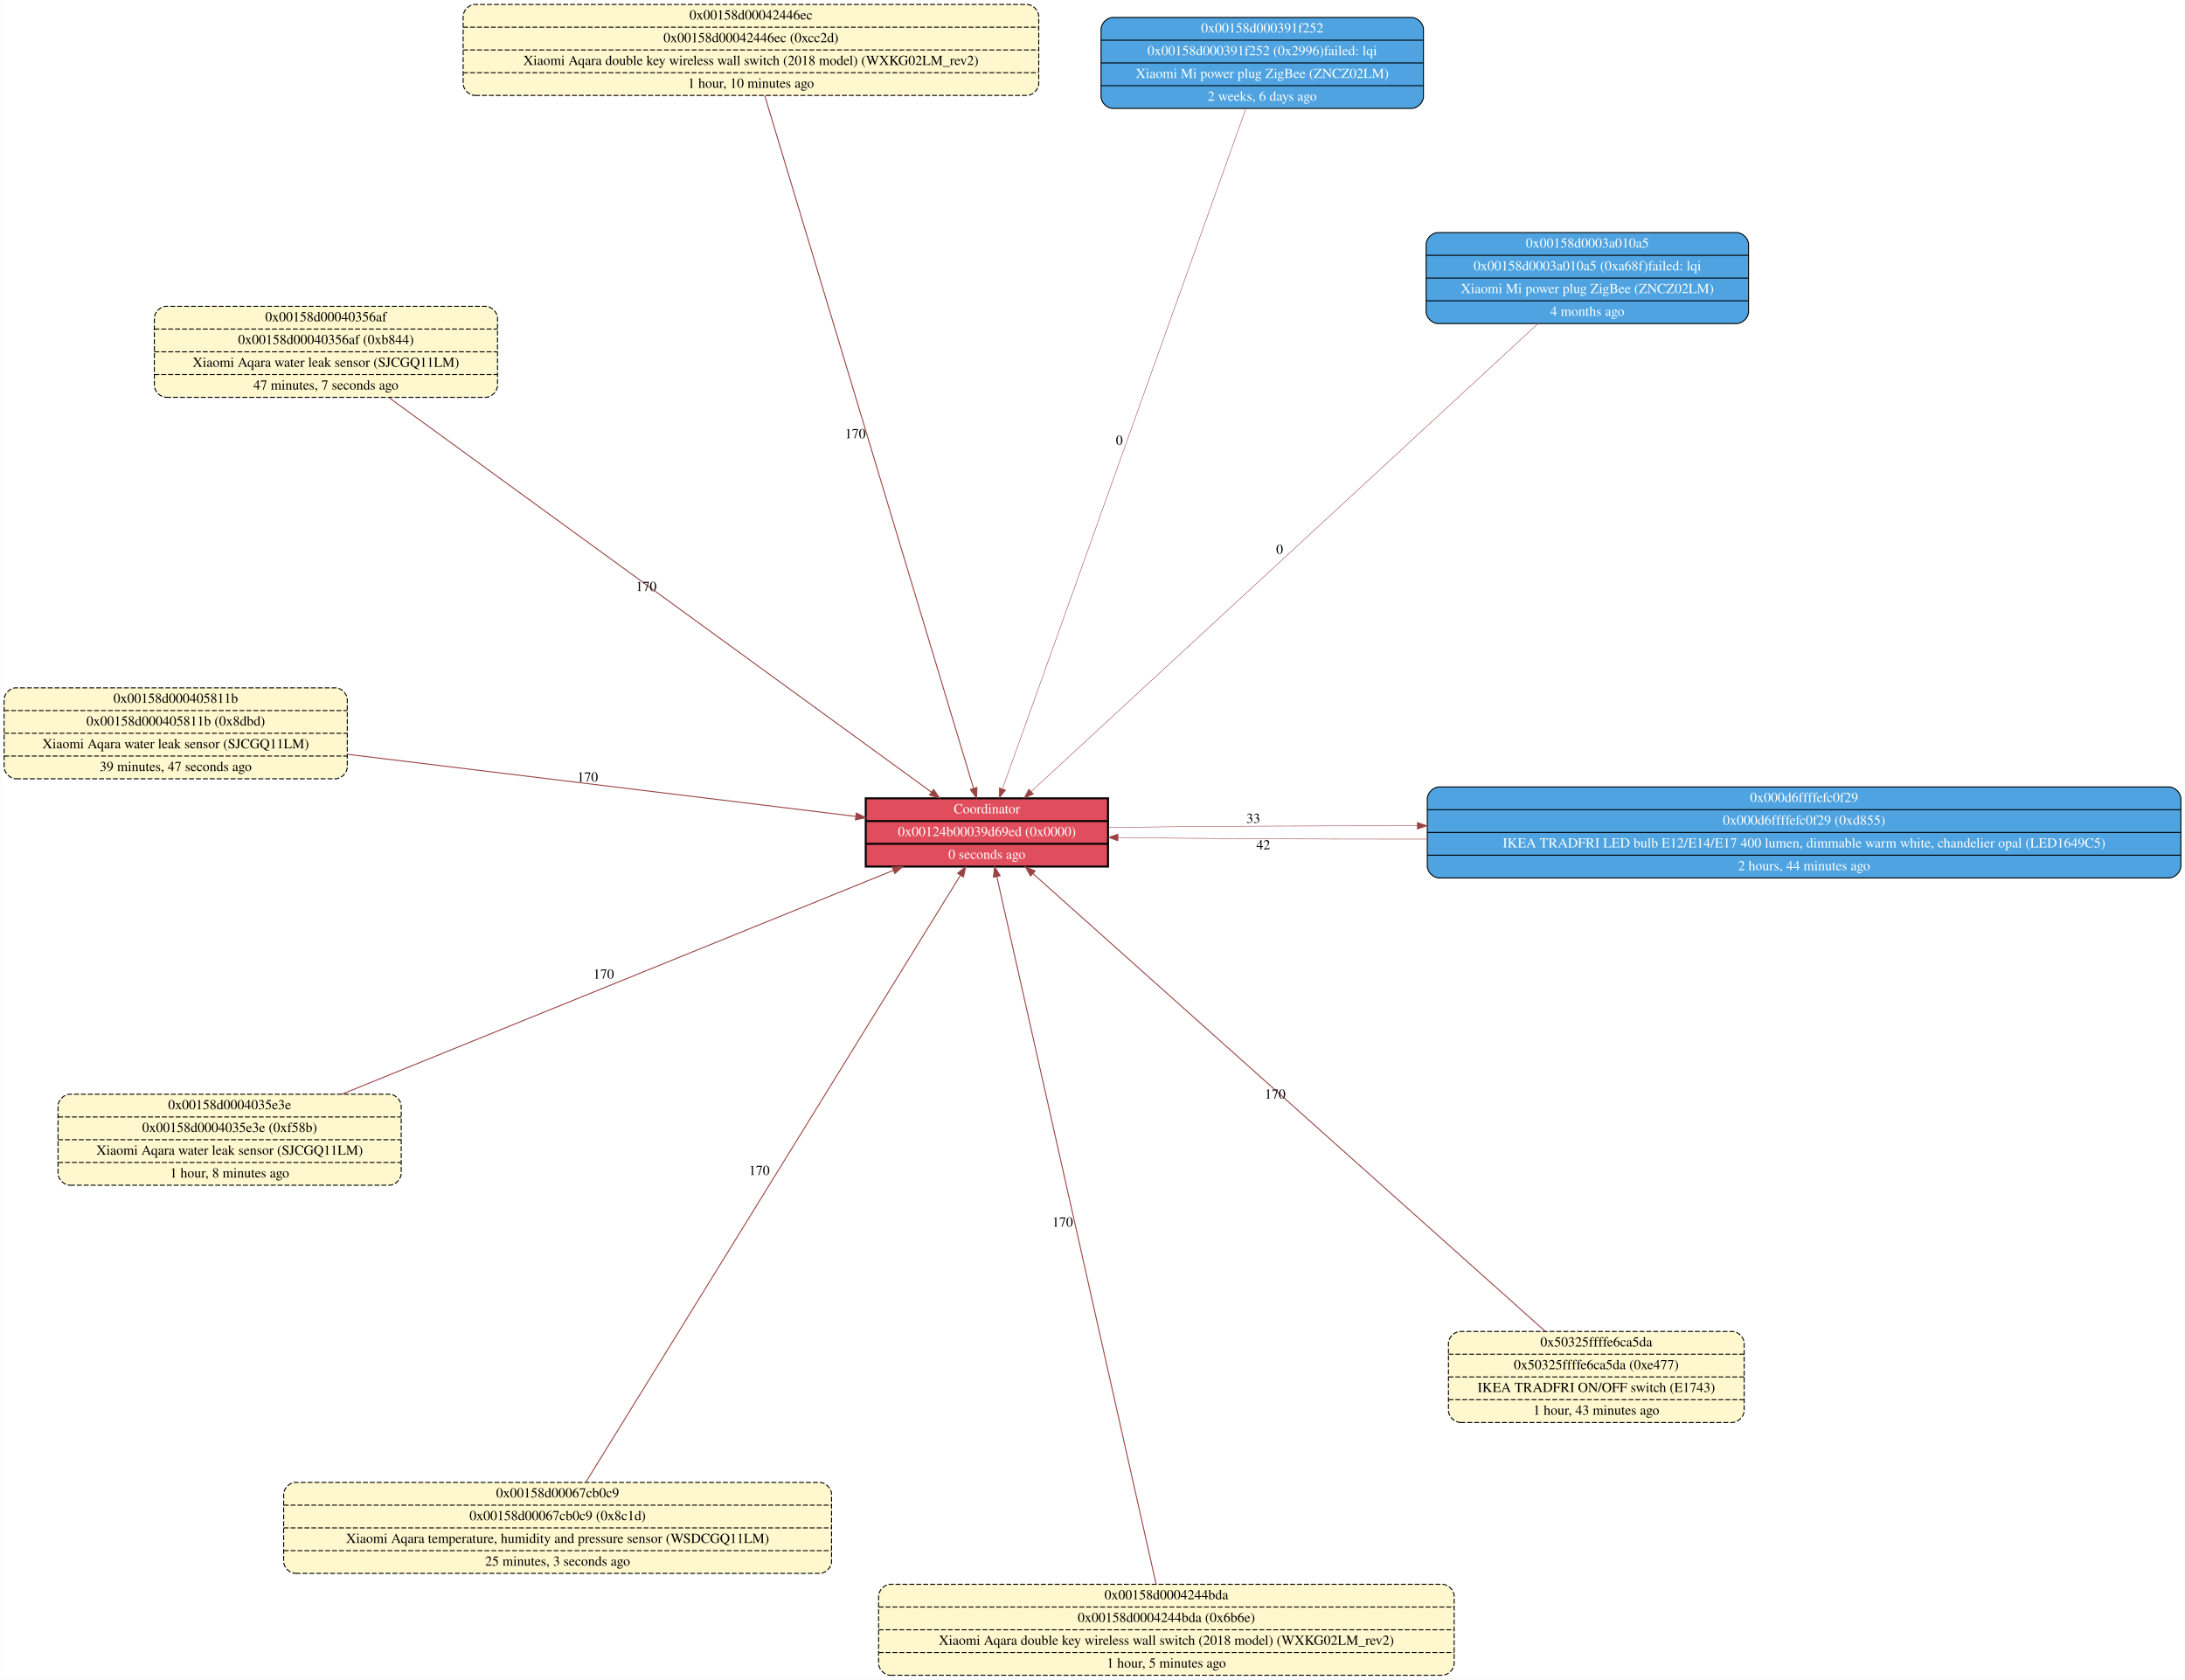
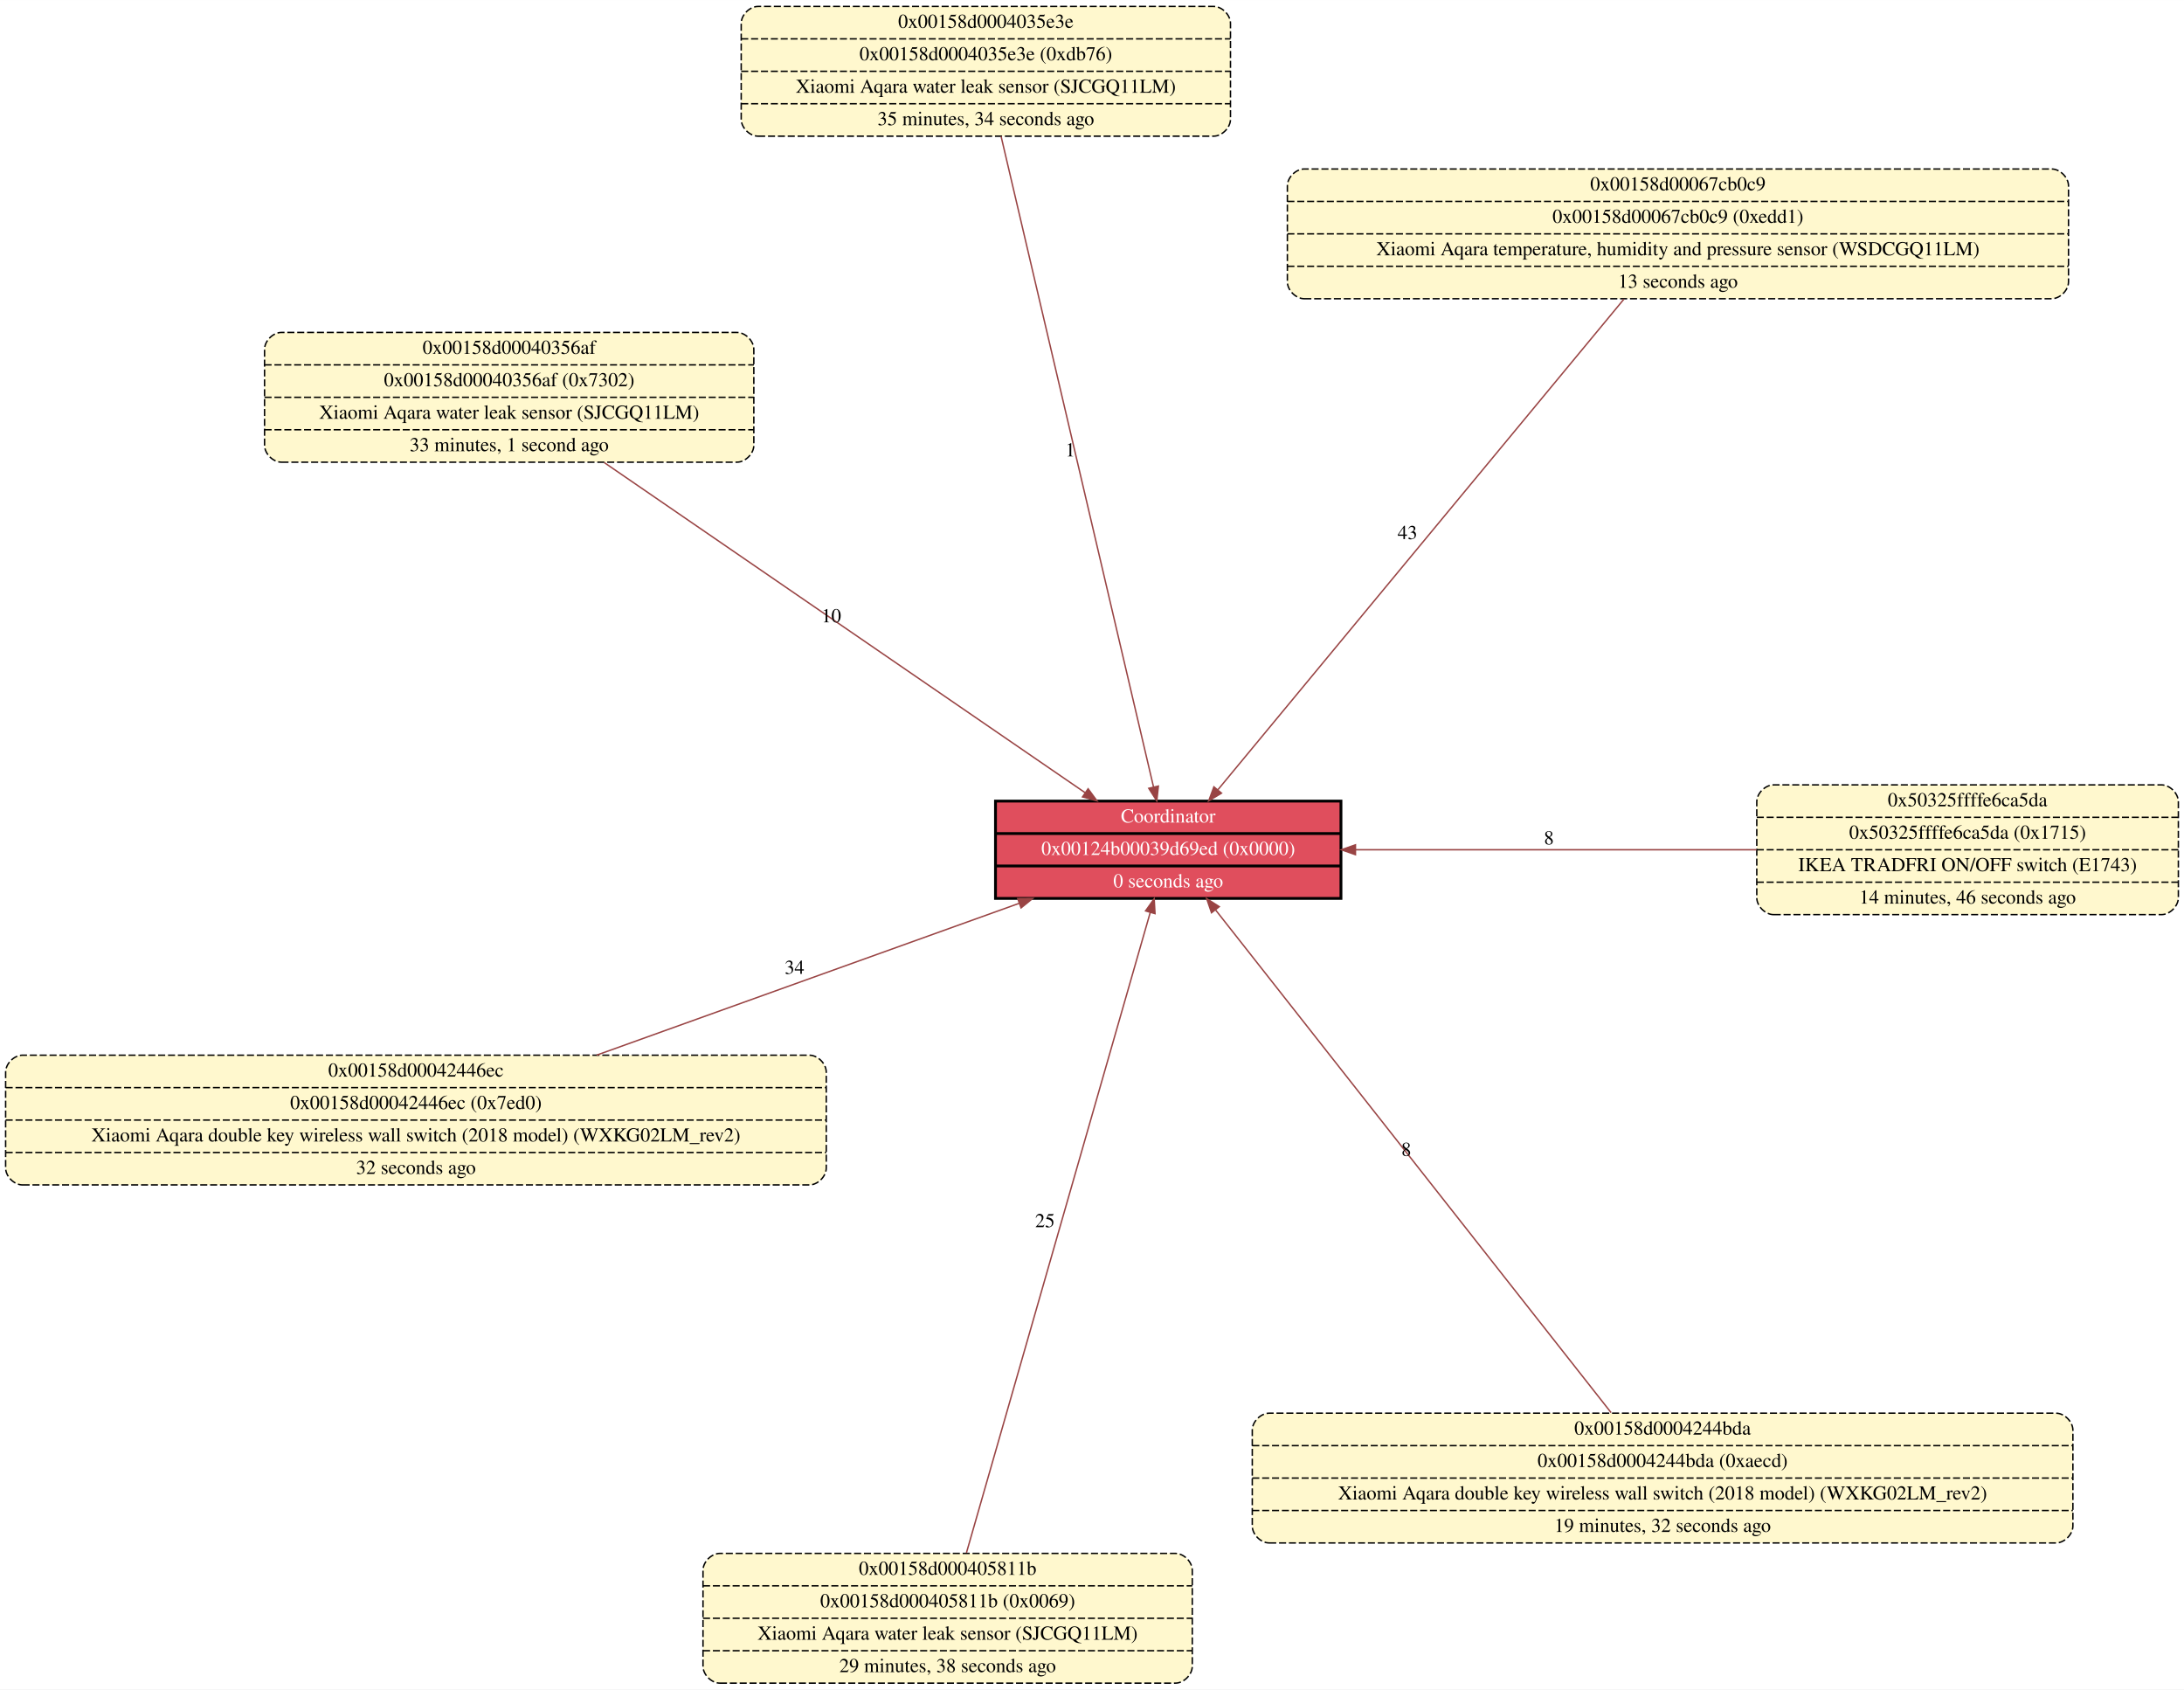
- <svg xmlns="http://www.w3.org/2000/svg" width="2209pt" height="1698pt" viewBox="0.00 0.00 2209.06 1698.30">
-   <g id="graph0" class="graph" transform="scale(1 1) rotate(0) translate(4 1694.3)">
-     <polygon fill="white" stroke="transparent" points="-4,4 -4,-1694.3 2205.06,-1694.3 2205.06,4 -4,4" />
+ <svg xmlns="http://www.w3.org/2000/svg" width="1549pt" height="1198pt" viewBox="0.00 0.00 1548.94 1197.85">
+   <g id="graph0" class="graph" transform="scale(1 1) rotate(0) translate(4 1193.85)">
+     <polygon fill="white" stroke="transparent" points="-4,4 -4,-1193.85 1544.94,-1193.85 1544.94,4 -4,4" />
    <g id="node1" class="node">
-       <polygon fill="#e04e5d" stroke="black" stroke-width="2" points="871.23,-818.15 871.23,-887.15 1116.23,-887.15 1116.23,-818.15 871.23,-818.15" />
-       <text text-anchor="middle" x="993.73" y="-871.95" font-family="Times,serif" font-size="14.00" fill="#ffffff">Coordinator</text>
-       <polyline fill="none" stroke="black" stroke-width="2" points="871.23,-864.15 1116.23,-864.15 " />
-       <text text-anchor="middle" x="993.73" y="-848.95" font-family="Times,serif" font-size="14.00" fill="#ffffff">0x00124b00039d69ed (0x0000)</text>
-       <polyline fill="none" stroke="black" stroke-width="2" points="871.23,-841.15 1116.23,-841.15 " />
-       <text text-anchor="middle" x="993.73" y="-825.95" font-family="Times,serif" font-size="14.00" fill="#ffffff">0 seconds ago</text>
+       <polygon fill="#e04e5d" stroke="black" stroke-width="2" points="702.03,-556.9 702.03,-625.9 947.03,-625.9 947.03,-556.9 702.03,-556.9" />
+       <text text-anchor="middle" x="824.53" y="-610.7" font-family="Times,serif" font-size="14.00" fill="#ffffff">Coordinator</text>
+       <polyline fill="none" stroke="black" stroke-width="2" points="702.03,-602.9 947.03,-602.9 " />
+       <text text-anchor="middle" x="824.53" y="-587.7" font-family="Times,serif" font-size="14.00" fill="#ffffff">0x00124b00039d69ed (0x0000)</text>
+       <polyline fill="none" stroke="black" stroke-width="2" points="702.03,-579.9 947.03,-579.9 " />
+       <text text-anchor="middle" x="824.53" y="-564.7" font-family="Times,serif" font-size="14.00" fill="#ffffff">0 seconds ago</text>
    </g>
    <g id="node2" class="node">
-       <path fill="#4ea3e0" stroke="black" d="M1451.06,-806.65C1451.06,-806.65 2189.06,-806.65 2189.06,-806.65 2195.06,-806.65 2201.06,-812.65 2201.06,-818.65 2201.06,-818.65 2201.06,-886.65 2201.06,-886.65 2201.06,-892.65 2195.06,-898.65 2189.06,-898.65 2189.06,-898.65 1451.06,-898.65 1451.06,-898.65 1445.06,-898.65 1439.06,-892.65 1439.06,-886.65 1439.06,-886.65 1439.06,-818.65 1439.06,-818.65 1439.06,-812.65 1445.06,-806.65 1451.06,-806.65" />
-       <text text-anchor="middle" x="1820.06" y="-883.45" font-family="Times,serif" font-size="14.00" fill="#ffffff">0x000d6ffffefc0f29</text>
-       <polyline fill="none" stroke="black" points="1439.06,-875.65 2201.06,-875.65 " />
-       <text text-anchor="middle" x="1820.06" y="-860.45" font-family="Times,serif" font-size="14.00" fill="#ffffff">0x000d6ffffefc0f29 (0xd855)</text>
-       <polyline fill="none" stroke="black" points="1439.06,-852.65 2201.06,-852.65 " />
-       <text text-anchor="middle" x="1820.06" y="-837.45" font-family="Times,serif" font-size="14.00" fill="#ffffff">IKEA TRADFRI LED bulb E12/E14/E17 400 lumen, dimmable warm white, chandelier opal (LED1649C5)</text>
-       <polyline fill="none" stroke="black" points="1439.06,-829.65 2201.06,-829.65 " />
-       <text text-anchor="middle" x="1820.06" y="-814.45" font-family="Times,serif" font-size="14.00" fill="#ffffff">2 hours, 44 minutes ago</text>
+       <path fill="#fff8ce" stroke="black" stroke-dasharray="5,2" d="M1253.94,-545.4C1253.94,-545.4 1528.94,-545.4 1528.94,-545.4 1534.94,-545.4 1540.94,-551.4 1540.94,-557.4 1540.94,-557.4 1540.94,-625.4 1540.94,-625.4 1540.94,-631.4 1534.94,-637.4 1528.94,-637.4 1528.94,-637.4 1253.94,-637.4 1253.94,-637.4 1247.94,-637.4 1241.94,-631.4 1241.94,-625.4 1241.94,-625.4 1241.94,-557.4 1241.94,-557.4 1241.94,-551.4 1247.94,-545.4 1253.94,-545.4" />
+       <text text-anchor="middle" x="1391.44" y="-622.2" font-family="Times,serif" font-size="14.00" fill="#000000">0x50325ffffe6ca5da</text>
+       <polyline fill="none" stroke="black" stroke-dasharray="5,2" points="1241.94,-614.4 1540.94,-614.4 " />
+       <text text-anchor="middle" x="1391.44" y="-599.2" font-family="Times,serif" font-size="14.00" fill="#000000">0x50325ffffe6ca5da (0x1715)</text>
+       <polyline fill="none" stroke="black" stroke-dasharray="5,2" points="1241.94,-591.4 1540.94,-591.4 " />
+       <text text-anchor="middle" x="1391.44" y="-576.2" font-family="Times,serif" font-size="14.00" fill="#000000">IKEA TRADFRI ON/OFF switch (E1743)</text>
+       <polyline fill="none" stroke="black" stroke-dasharray="5,2" points="1241.94,-568.4 1540.94,-568.4 " />
+       <text text-anchor="middle" x="1391.44" y="-553.2" font-family="Times,serif" font-size="14.00" fill="#000000">14 minutes, 46 seconds ago</text>
    </g>
    <g id="edge1" class="edge">
-       <path fill="none" stroke="#994444" stroke-width="0.5" d="M1116.55,-857.62C1200.01,-858.89 1315.44,-859.48 1428.68,-859.39" />
-       <polygon fill="#994444" stroke="#994444" stroke-width="0.5" points="1428.93,-862.89 1438.93,-859.38 1428.93,-855.89 1428.93,-862.89" />
-       <text text-anchor="middle" x="1263.12" y="-862.31" font-family="Times,serif" font-size="14.00">33</text>
-     </g>
-     <g id="edge11" class="edge">
-       <path fill="none" stroke="#994444" stroke-width="0.5" d="M1438.94,-845.92C1326.9,-845.79 1211.69,-846.33 1126.55,-847.54" />
-       <polygon fill="#994444" stroke="#994444" stroke-width="0.5" points="1126.26,-844.04 1116.32,-847.69 1126.37,-851.04 1126.26,-844.04" />
-       <text text-anchor="middle" x="1273.25" y="-835.53" font-family="Times,serif" font-size="14.00">42</text>
+       <path fill="none" stroke="#994444" d="M1241.75,-591.4C1153.4,-591.4 1042.55,-591.4 957.32,-591.4" />
+       <polygon fill="#994444" stroke="#994444" points="957.32,-587.9 947.32,-591.4 957.32,-594.9 957.32,-587.9" />
+       <text text-anchor="middle" x="1094.53" y="-595.2" font-family="Times,serif" font-size="14.00">8</text>
    </g>
    <g id="node3" class="node">
-       <path fill="#4ea3e0" stroke="black" d="M1449.9,-1367.16C1449.9,-1367.16 1751.9,-1367.16 1751.9,-1367.16 1757.9,-1367.16 1763.9,-1373.16 1763.9,-1379.16 1763.9,-1379.16 1763.9,-1447.16 1763.9,-1447.16 1763.9,-1453.16 1757.9,-1459.16 1751.9,-1459.16 1751.9,-1459.16 1449.9,-1459.16 1449.9,-1459.16 1443.9,-1459.16 1437.9,-1453.16 1437.9,-1447.16 1437.9,-1447.16 1437.9,-1379.16 1437.9,-1379.16 1437.9,-1373.16 1443.9,-1367.16 1449.9,-1367.16" />
-       <text text-anchor="middle" x="1600.9" y="-1443.96" font-family="Times,serif" font-size="14.00" fill="#ffffff">0x00158d0003a010a5</text>
-       <polyline fill="none" stroke="black" points="1437.9,-1436.16 1763.9,-1436.16 " />
-       <text text-anchor="middle" x="1600.9" y="-1420.96" font-family="Times,serif" font-size="14.00" fill="#ffffff">0x00158d0003a010a5 (0xa68f)failed: lqi</text>
-       <polyline fill="none" stroke="black" points="1437.9,-1413.16 1763.9,-1413.16 " />
-       <text text-anchor="middle" x="1600.9" y="-1397.96" font-family="Times,serif" font-size="14.00" fill="#ffffff">Xiaomi Mi power plug ZigBee (ZNCZ02LM)</text>
-       <polyline fill="none" stroke="black" points="1437.9,-1390.16 1763.9,-1390.16 " />
-       <text text-anchor="middle" x="1600.9" y="-1374.96" font-family="Times,serif" font-size="14.00" fill="#ffffff">4 months ago</text>
+       <path fill="#fff8ce" stroke="black" stroke-dasharray="5,2" d="M921.03,-982.09C921.03,-982.09 1451.03,-982.09 1451.03,-982.09 1457.03,-982.09 1463.03,-988.09 1463.03,-994.09 1463.03,-994.09 1463.03,-1062.09 1463.03,-1062.09 1463.03,-1068.09 1457.03,-1074.09 1451.03,-1074.09 1451.03,-1074.09 921.03,-1074.09 921.03,-1074.09 915.03,-1074.09 909.03,-1068.09 909.03,-1062.09 909.03,-1062.09 909.03,-994.09 909.03,-994.09 909.03,-988.09 915.03,-982.09 921.03,-982.09" />
+       <text text-anchor="middle" x="1186.03" y="-1058.89" font-family="Times,serif" font-size="14.00" fill="#000000">0x00158d00067cb0c9</text>
+       <polyline fill="none" stroke="black" stroke-dasharray="5,2" points="909.03,-1051.09 1463.03,-1051.09 " />
+       <text text-anchor="middle" x="1186.03" y="-1035.89" font-family="Times,serif" font-size="14.00" fill="#000000">0x00158d00067cb0c9 (0xedd1)</text>
+       <polyline fill="none" stroke="black" stroke-dasharray="5,2" points="909.03,-1028.09 1463.03,-1028.09 " />
+       <text text-anchor="middle" x="1186.03" y="-1012.89" font-family="Times,serif" font-size="14.00" fill="#000000">Xiaomi Aqara temperature, humidity and pressure sensor (WSDCGQ11LM)</text>
+       <polyline fill="none" stroke="black" stroke-dasharray="5,2" points="909.03,-1005.09 1463.03,-1005.09 " />
+       <text text-anchor="middle" x="1186.03" y="-989.89" font-family="Times,serif" font-size="14.00" fill="#000000">13 seconds ago</text>
    </g>
    <g id="edge2" class="edge">
-       <path fill="none" stroke="#994444" stroke-width="0.5" d="M1550.95,-1367.06C1435.04,-1260.05 1149.24,-996.21 1038.54,-894.02" />
-       <polygon fill="#994444" stroke="#994444" stroke-width="0.5" points="1040.91,-891.44 1031.19,-887.23 1036.16,-896.59 1040.91,-891.44" />
-       <text text-anchor="middle" x="1289.74" y="-1134.34" font-family="Times,serif" font-size="14.00">0</text>
+       <path fill="none" stroke="#994444" d="M1147.69,-981.77C1077.17,-896.59 927.9,-716.26 859.77,-633.96" />
+       <polygon fill="#994444" stroke="#994444" points="862.31,-631.54 853.24,-626.07 856.92,-636.01 862.31,-631.54" />
+       <text text-anchor="middle" x="994.23" y="-811.67" font-family="Times,serif" font-size="14.00">43</text>
    </g>
    <g id="node4" class="node">
-       <path fill="#4ea3e0" stroke="black" d="M1121.17,-1584.66C1121.17,-1584.66 1423.17,-1584.66 1423.17,-1584.66 1429.17,-1584.66 1435.17,-1590.66 1435.17,-1596.66 1435.17,-1596.66 1435.17,-1664.66 1435.17,-1664.66 1435.17,-1670.66 1429.17,-1676.66 1423.17,-1676.66 1423.17,-1676.66 1121.17,-1676.66 1121.17,-1676.66 1115.17,-1676.66 1109.17,-1670.66 1109.17,-1664.66 1109.17,-1664.66 1109.17,-1596.66 1109.17,-1596.66 1109.17,-1590.66 1115.17,-1584.66 1121.17,-1584.66" />
-       <text text-anchor="middle" x="1272.17" y="-1661.46" font-family="Times,serif" font-size="14.00" fill="#ffffff">0x00158d000391f252</text>
-       <polyline fill="none" stroke="black" points="1109.17,-1653.66 1435.17,-1653.66 " />
-       <text text-anchor="middle" x="1272.17" y="-1638.46" font-family="Times,serif" font-size="14.00" fill="#ffffff">0x00158d000391f252 (0x2996)failed: lqi</text>
-       <polyline fill="none" stroke="black" points="1109.17,-1630.66 1435.17,-1630.66 " />
-       <text text-anchor="middle" x="1272.17" y="-1615.46" font-family="Times,serif" font-size="14.00" fill="#ffffff">Xiaomi Mi power plug ZigBee (ZNCZ02LM)</text>
-       <polyline fill="none" stroke="black" points="1109.17,-1607.66 1435.17,-1607.66 " />
-       <text text-anchor="middle" x="1272.17" y="-1592.46" font-family="Times,serif" font-size="14.00" fill="#ffffff">2 weeks, 6 days ago</text>
+       <path fill="#fff8ce" stroke="black" stroke-dasharray="5,2" d="M533.68,-1097.35C533.68,-1097.35 856.68,-1097.35 856.68,-1097.35 862.68,-1097.35 868.68,-1103.35 868.68,-1109.35 868.68,-1109.35 868.68,-1177.35 868.68,-1177.35 868.68,-1183.35 862.68,-1189.35 856.68,-1189.35 856.68,-1189.35 533.68,-1189.35 533.68,-1189.35 527.68,-1189.35 521.68,-1183.35 521.68,-1177.35 521.68,-1177.35 521.68,-1109.35 521.68,-1109.35 521.68,-1103.35 527.68,-1097.35 533.68,-1097.35" />
+       <text text-anchor="middle" x="695.18" y="-1174.15" font-family="Times,serif" font-size="14.00" fill="#000000">0x00158d0004035e3e</text>
+       <polyline fill="none" stroke="black" stroke-dasharray="5,2" points="521.68,-1166.35 868.68,-1166.35 " />
+       <text text-anchor="middle" x="695.18" y="-1151.15" font-family="Times,serif" font-size="14.00" fill="#000000">0x00158d0004035e3e (0xdb76)</text>
+       <polyline fill="none" stroke="black" stroke-dasharray="5,2" points="521.68,-1143.35 868.68,-1143.35 " />
+       <text text-anchor="middle" x="695.18" y="-1128.15" font-family="Times,serif" font-size="14.00" fill="#000000">Xiaomi Aqara water leak sensor (SJCGQ11LM)</text>
+       <polyline fill="none" stroke="black" stroke-dasharray="5,2" points="521.68,-1120.35 868.68,-1120.35 " />
+       <text text-anchor="middle" x="695.18" y="-1105.15" font-family="Times,serif" font-size="14.00" fill="#000000">35 minutes, 34 seconds ago</text>
    </g>
    <g id="edge3" class="edge">
-       <path fill="none" stroke="#994444" stroke-width="0.5" d="M1255.69,-1584.61C1206.05,-1445.92 1058.41,-1033.38 1009.59,-896.98" />
-       <polygon fill="#994444" stroke="#994444" stroke-width="0.5" points="1012.78,-895.51 1006.12,-887.27 1006.19,-897.86 1012.78,-895.51" />
-       <text text-anchor="middle" x="1127.64" y="-1244.6" font-family="Times,serif" font-size="14.00">0</text>
+       <path fill="none" stroke="#994444" d="M705.99,-1097.24C730.49,-992.68 790.02,-738.69 814.13,-635.79" />
+       <polygon fill="#994444" stroke="#994444" points="817.55,-636.56 816.42,-626.02 810.73,-634.96 817.55,-636.56" />
+       <text text-anchor="middle" x="755.06" y="-870.31" font-family="Times,serif" font-size="14.00">1</text>
    </g>
    <g id="node5" class="node">
-       <path fill="#fff8ce" stroke="black" stroke-dasharray="5,2" d="M476.17,-1597.8C476.17,-1597.8 1034.17,-1597.8 1034.17,-1597.8 1040.17,-1597.8 1046.17,-1603.8 1046.17,-1609.8 1046.17,-1609.8 1046.17,-1677.8 1046.17,-1677.8 1046.17,-1683.8 1040.17,-1689.8 1034.17,-1689.8 1034.17,-1689.8 476.17,-1689.8 476.17,-1689.8 470.17,-1689.8 464.17,-1683.8 464.17,-1677.8 464.17,-1677.8 464.17,-1609.8 464.17,-1609.8 464.17,-1603.8 470.17,-1597.8 476.17,-1597.8" />
-       <text text-anchor="middle" x="755.17" y="-1674.6" font-family="Times,serif" font-size="14.00" fill="#000000">0x00158d00042446ec</text>
-       <polyline fill="none" stroke="black" stroke-dasharray="5,2" points="464.17,-1666.8 1046.17,-1666.8 " />
-       <text text-anchor="middle" x="755.17" y="-1651.6" font-family="Times,serif" font-size="14.00" fill="#000000">0x00158d00042446ec (0xcc2d)</text>
-       <polyline fill="none" stroke="black" stroke-dasharray="5,2" points="464.17,-1643.8 1046.17,-1643.8 " />
-       <text text-anchor="middle" x="755.17" y="-1628.6" font-family="Times,serif" font-size="14.00" fill="#000000">Xiaomi Aqara double key wireless wall switch (2018 model) (WXKG02LM_rev2)</text>
-       <polyline fill="none" stroke="black" stroke-dasharray="5,2" points="464.17,-1620.8 1046.17,-1620.8 " />
-       <text text-anchor="middle" x="755.17" y="-1605.6" font-family="Times,serif" font-size="14.00" fill="#000000">1 hour, 10 minutes ago</text>
+       <path fill="#fff8ce" stroke="black" stroke-dasharray="5,2" d="M195.63,-866.2C195.63,-866.2 518.63,-866.2 518.63,-866.2 524.63,-866.2 530.63,-872.2 530.63,-878.2 530.63,-878.2 530.63,-946.2 530.63,-946.2 530.63,-952.2 524.63,-958.2 518.63,-958.2 518.63,-958.2 195.63,-958.2 195.63,-958.2 189.63,-958.2 183.63,-952.2 183.63,-946.2 183.63,-946.2 183.63,-878.2 183.63,-878.2 183.63,-872.2 189.63,-866.2 195.63,-866.2" />
+       <text text-anchor="middle" x="357.13" y="-943" font-family="Times,serif" font-size="14.00" fill="#000000">0x00158d00040356af</text>
+       <polyline fill="none" stroke="black" stroke-dasharray="5,2" points="183.63,-935.2 530.63,-935.2 " />
+       <text text-anchor="middle" x="357.13" y="-920" font-family="Times,serif" font-size="14.00" fill="#000000">0x00158d00040356af (0x7302)</text>
+       <polyline fill="none" stroke="black" stroke-dasharray="5,2" points="183.63,-912.2 530.63,-912.2 " />
+       <text text-anchor="middle" x="357.13" y="-897" font-family="Times,serif" font-size="14.00" fill="#000000">Xiaomi Aqara water leak sensor (SJCGQ11LM)</text>
+       <polyline fill="none" stroke="black" stroke-dasharray="5,2" points="183.63,-889.2 530.63,-889.2 " />
+       <text text-anchor="middle" x="357.13" y="-874" font-family="Times,serif" font-size="14.00" fill="#000000">33 minutes, 1 second ago</text>
    </g>
    <g id="edge4" class="edge">
-       <path fill="none" stroke="#994444" d="M769.12,-1597.56C811.51,-1456.97 938.49,-1035.85 980.25,-897.35" />
-       <polygon fill="#994444" stroke="#994444" points="983.69,-898.08 983.22,-887.49 976.98,-896.06 983.69,-898.08" />
-       <text text-anchor="middle" x="860.68" y="-1251.25" font-family="Times,serif" font-size="14.00">170</text>
+       <path fill="none" stroke="#994444" d="M424.59,-865.9C516.22,-803.01 678.53,-691.61 765.54,-631.89" />
+       <polygon fill="#994444" stroke="#994444" points="767.71,-634.64 773.98,-626.1 763.75,-628.87 767.71,-634.64" />
+       <text text-anchor="middle" x="585.57" y="-752.69" font-family="Times,serif" font-size="14.00">10</text>
    </g>
    <g id="node6" class="node">
-       <path fill="#fff8ce" stroke="black" stroke-dasharray="5,2" d="M163.89,-1292.6C163.89,-1292.6 486.89,-1292.6 486.89,-1292.6 492.89,-1292.6 498.89,-1298.6 498.89,-1304.6 498.89,-1304.6 498.89,-1372.6 498.89,-1372.6 498.89,-1378.6 492.89,-1384.6 486.89,-1384.6 486.89,-1384.6 163.89,-1384.6 163.89,-1384.6 157.89,-1384.6 151.89,-1378.6 151.89,-1372.6 151.89,-1372.6 151.89,-1304.6 151.89,-1304.6 151.89,-1298.6 157.89,-1292.6 163.89,-1292.6" />
-       <text text-anchor="middle" x="325.39" y="-1369.4" font-family="Times,serif" font-size="14.00" fill="#000000">0x00158d00040356af</text>
-       <polyline fill="none" stroke="black" stroke-dasharray="5,2" points="151.89,-1361.6 498.89,-1361.6 " />
-       <text text-anchor="middle" x="325.39" y="-1346.4" font-family="Times,serif" font-size="14.00" fill="#000000">0x00158d00040356af (0xb844)</text>
-       <polyline fill="none" stroke="black" stroke-dasharray="5,2" points="151.89,-1338.6 498.89,-1338.6 " />
-       <text text-anchor="middle" x="325.39" y="-1323.4" font-family="Times,serif" font-size="14.00" fill="#000000">Xiaomi Aqara water leak sensor (SJCGQ11LM)</text>
-       <polyline fill="none" stroke="black" stroke-dasharray="5,2" points="151.89,-1315.6 498.89,-1315.6 " />
-       <text text-anchor="middle" x="325.39" y="-1300.4" font-family="Times,serif" font-size="14.00" fill="#000000">47 minutes, 7 seconds ago</text>
+       <path fill="#fff8ce" stroke="black" stroke-dasharray="5,2" d="M12,-353.75C12,-353.75 570,-353.75 570,-353.75 576,-353.75 582,-359.75 582,-365.75 582,-365.75 582,-433.75 582,-433.75 582,-439.75 576,-445.75 570,-445.75 570,-445.75 12,-445.75 12,-445.75 6,-445.75 0,-439.75 0,-433.75 0,-433.75 0,-365.75 0,-365.75 0,-359.75 6,-353.75 12,-353.75" />
+       <text text-anchor="middle" x="291" y="-430.55" font-family="Times,serif" font-size="14.00" fill="#000000">0x00158d00042446ec</text>
+       <polyline fill="none" stroke="black" stroke-dasharray="5,2" points="0,-422.75 582,-422.75 " />
+       <text text-anchor="middle" x="291" y="-407.55" font-family="Times,serif" font-size="14.00" fill="#000000">0x00158d00042446ec (0x7ed0)</text>
+       <polyline fill="none" stroke="black" stroke-dasharray="5,2" points="0,-399.75 582,-399.75 " />
+       <text text-anchor="middle" x="291" y="-384.55" font-family="Times,serif" font-size="14.00" fill="#000000">Xiaomi Aqara double key wireless wall switch (2018 model) (WXKG02LM_rev2)</text>
+       <polyline fill="none" stroke="black" stroke-dasharray="5,2" points="0,-376.75 582,-376.75 " />
+       <text text-anchor="middle" x="291" y="-361.55" font-family="Times,serif" font-size="14.00" fill="#000000">32 seconds ago</text>
    </g>
    <g id="edge5" class="edge">
-       <path fill="none" stroke="#994444" d="M388.87,-1292.45C518.98,-1197.84 814.07,-983.28 937.65,-893.43" />
-       <polygon fill="#994444" stroke="#994444" points="939.86,-896.15 945.89,-887.44 935.74,-890.49 939.86,-896.15" />
-       <text text-anchor="middle" x="649.26" y="-1096.74" font-family="Times,serif" font-size="14.00">170</text>
+       <path fill="none" stroke="#994444" d="M419.13,-445.77C510.81,-478.71 632.74,-522.5 718.86,-553.44" />
+       <polygon fill="#994444" stroke="#994444" points="717.8,-556.78 728.39,-556.86 720.16,-550.19 717.8,-556.78" />
+       <text text-anchor="middle" x="559.5" y="-503.41" font-family="Times,serif" font-size="14.00">34</text>
    </g>
    <g id="node7" class="node">
-       <path fill="#fff8ce" stroke="black" stroke-dasharray="5,2" d="M12,-906.9C12,-906.9 335,-906.9 335,-906.9 341,-906.9 347,-912.9 347,-918.9 347,-918.9 347,-986.9 347,-986.9 347,-992.9 341,-998.9 335,-998.9 335,-998.9 12,-998.9 12,-998.9 6,-998.9 0,-992.9 0,-986.9 0,-986.9 0,-918.9 0,-918.9 0,-912.9 6,-906.9 12,-906.9" />
-       <text text-anchor="middle" x="173.5" y="-983.7" font-family="Times,serif" font-size="14.00" fill="#000000">0x00158d000405811b</text>
-       <polyline fill="none" stroke="black" stroke-dasharray="5,2" points="0,-975.9 347,-975.9 " />
-       <text text-anchor="middle" x="173.5" y="-960.7" font-family="Times,serif" font-size="14.00" fill="#000000">0x00158d000405811b (0x8dbd)</text>
-       <polyline fill="none" stroke="black" stroke-dasharray="5,2" points="0,-952.9 347,-952.9 " />
-       <text text-anchor="middle" x="173.5" y="-937.7" font-family="Times,serif" font-size="14.00" fill="#000000">Xiaomi Aqara water leak sensor (SJCGQ11LM)</text>
-       <polyline fill="none" stroke="black" stroke-dasharray="5,2" points="0,-929.9 347,-929.9 " />
-       <text text-anchor="middle" x="173.5" y="-914.7" font-family="Times,serif" font-size="14.00" fill="#000000">39 minutes, 47 seconds ago</text>
+       <path fill="#fff8ce" stroke="black" stroke-dasharray="5,2" d="M506.59,-0.5C506.59,-0.5 829.59,-0.5 829.59,-0.5 835.59,-0.5 841.59,-6.5 841.59,-12.5 841.59,-12.5 841.59,-80.5 841.59,-80.5 841.59,-86.5 835.59,-92.5 829.59,-92.5 829.59,-92.5 506.59,-92.5 506.59,-92.5 500.59,-92.5 494.59,-86.5 494.59,-80.5 494.59,-80.5 494.59,-12.5 494.59,-12.5 494.59,-6.5 500.59,-0.5 506.59,-0.5" />
+       <text text-anchor="middle" x="668.09" y="-77.3" font-family="Times,serif" font-size="14.00" fill="#000000">0x00158d000405811b</text>
+       <polyline fill="none" stroke="black" stroke-dasharray="5,2" points="494.59,-69.5 841.59,-69.5 " />
+       <text text-anchor="middle" x="668.09" y="-54.3" font-family="Times,serif" font-size="14.00" fill="#000000">0x00158d000405811b (0x0069)</text>
+       <polyline fill="none" stroke="black" stroke-dasharray="5,2" points="494.59,-46.5 841.59,-46.5 " />
+       <text text-anchor="middle" x="668.09" y="-31.3" font-family="Times,serif" font-size="14.00" fill="#000000">Xiaomi Aqara water leak sensor (SJCGQ11LM)</text>
+       <polyline fill="none" stroke="black" stroke-dasharray="5,2" points="494.59,-23.5 841.59,-23.5 " />
+       <text text-anchor="middle" x="668.09" y="-8.3" font-family="Times,serif" font-size="14.00" fill="#000000">29 minutes, 38 seconds ago</text>
    </g>
    <g id="edge6" class="edge">
-       <path fill="none" stroke="#994444" d="M347.2,-931.67C500.64,-912.92 721.13,-885.97 860.86,-868.89" />
-       <polygon fill="#994444" stroke="#994444" points="861.7,-872.31 871.2,-867.63 860.85,-865.37 861.7,-872.31" />
-       <text text-anchor="middle" x="590.03" y="-904.08" font-family="Times,serif" font-size="14.00">170</text>
+       <path fill="none" stroke="#994444" d="M681.43,-92.96C711.18,-196.57 782.62,-445.42 811.8,-547.04" />
+       <polygon fill="#994444" stroke="#994444" points="808.45,-548.04 814.57,-556.69 815.17,-546.11 808.45,-548.04" />
+       <text text-anchor="middle" x="737.11" y="-323.8" font-family="Times,serif" font-size="14.00">25</text>
    </g>
    <g id="node8" class="node">
-       <path fill="#fff8ce" stroke="black" stroke-dasharray="5,2" d="M66.52,-495.98C66.52,-495.98 389.52,-495.98 389.52,-495.98 395.52,-495.98 401.52,-501.98 401.52,-507.98 401.52,-507.98 401.52,-575.98 401.52,-575.98 401.52,-581.98 395.52,-587.98 389.52,-587.98 389.52,-587.98 66.52,-587.98 66.52,-587.98 60.52,-587.98 54.52,-581.98 54.52,-575.98 54.52,-575.98 54.52,-507.98 54.52,-507.98 54.52,-501.98 60.52,-495.98 66.52,-495.98" />
-       <text text-anchor="middle" x="228.02" y="-572.78" font-family="Times,serif" font-size="14.00" fill="#000000">0x00158d0004035e3e</text>
-       <polyline fill="none" stroke="black" stroke-dasharray="5,2" points="54.52,-564.98 401.52,-564.98 " />
-       <text text-anchor="middle" x="228.02" y="-549.78" font-family="Times,serif" font-size="14.00" fill="#000000">0x00158d0004035e3e (0xf58b)</text>
-       <polyline fill="none" stroke="black" stroke-dasharray="5,2" points="54.52,-541.98 401.52,-541.98 " />
-       <text text-anchor="middle" x="228.02" y="-526.78" font-family="Times,serif" font-size="14.00" fill="#000000">Xiaomi Aqara water leak sensor (SJCGQ11LM)</text>
-       <polyline fill="none" stroke="black" stroke-dasharray="5,2" points="54.52,-518.98 401.52,-518.98 " />
-       <text text-anchor="middle" x="228.02" y="-503.78" font-family="Times,serif" font-size="14.00" fill="#000000">1 hour, 8 minutes ago</text>
+       <path fill="#fff8ce" stroke="black" stroke-dasharray="5,2" d="M896.14,-99.91C896.14,-99.91 1454.14,-99.91 1454.14,-99.91 1460.14,-99.91 1466.14,-105.91 1466.14,-111.91 1466.14,-111.91 1466.14,-179.91 1466.14,-179.91 1466.14,-185.91 1460.14,-191.91 1454.14,-191.91 1454.14,-191.91 896.14,-191.91 896.14,-191.91 890.14,-191.91 884.14,-185.91 884.14,-179.91 884.14,-179.91 884.14,-111.91 884.14,-111.91 884.14,-105.91 890.14,-99.91 896.14,-99.91" />
+       <text text-anchor="middle" x="1175.14" y="-176.71" font-family="Times,serif" font-size="14.00" fill="#000000">0x00158d0004244bda</text>
+       <polyline fill="none" stroke="black" stroke-dasharray="5,2" points="884.14,-168.91 1466.14,-168.91 " />
+       <text text-anchor="middle" x="1175.14" y="-153.71" font-family="Times,serif" font-size="14.00" fill="#000000">0x00158d0004244bda (0xaecd)</text>
+       <polyline fill="none" stroke="black" stroke-dasharray="5,2" points="884.14,-145.91 1466.14,-145.91 " />
+       <text text-anchor="middle" x="1175.14" y="-130.71" font-family="Times,serif" font-size="14.00" fill="#000000">Xiaomi Aqara double key wireless wall switch (2018 model) (WXKG02LM_rev2)</text>
+       <polyline fill="none" stroke="black" stroke-dasharray="5,2" points="884.14,-122.91 1466.14,-122.91 " />
+       <text text-anchor="middle" x="1175.14" y="-107.71" font-family="Times,serif" font-size="14.00" fill="#000000">19 minutes, 32 seconds ago</text>
    </g>
    <g id="edge7" class="edge">
-       <path fill="none" stroke="#994444" d="M341.42,-587.99C492.7,-649.37 757.85,-756.95 899.01,-814.22" />
-       <polygon fill="#994444" stroke="#994444" points="897.96,-817.57 908.54,-818.09 900.59,-811.09 897.96,-817.57" />
-       <text text-anchor="middle" x="606.21" y="-704.9" font-family="Times,serif" font-size="14.00">170</text>
-     </g>
-     <g id="node9" class="node">
-       <path fill="#fff8ce" stroke="black" stroke-dasharray="5,2" d="M294.67,-103.5C294.67,-103.5 824.67,-103.5 824.67,-103.5 830.67,-103.5 836.67,-109.5 836.67,-115.5 836.67,-115.5 836.67,-183.5 836.67,-183.5 836.67,-189.5 830.67,-195.5 824.67,-195.5 824.67,-195.5 294.67,-195.5 294.67,-195.5 288.67,-195.5 282.67,-189.5 282.67,-183.5 282.67,-183.5 282.67,-115.5 282.67,-115.5 282.67,-109.5 288.67,-103.5 294.67,-103.5" />
-       <text text-anchor="middle" x="559.67" y="-180.3" font-family="Times,serif" font-size="14.00" fill="#000000">0x00158d00067cb0c9</text>
-       <polyline fill="none" stroke="black" stroke-dasharray="5,2" points="282.67,-172.5 836.67,-172.5 " />
-       <text text-anchor="middle" x="559.67" y="-157.3" font-family="Times,serif" font-size="14.00" fill="#000000">0x00158d00067cb0c9 (0x8c1d)</text>
-       <polyline fill="none" stroke="black" stroke-dasharray="5,2" points="282.67,-149.5 836.67,-149.5 " />
-       <text text-anchor="middle" x="559.67" y="-134.3" font-family="Times,serif" font-size="14.00" fill="#000000">Xiaomi Aqara temperature, humidity and pressure sensor (WSDCGQ11LM)</text>
-       <polyline fill="none" stroke="black" stroke-dasharray="5,2" points="282.67,-126.5 836.67,-126.5 " />
-       <text text-anchor="middle" x="559.67" y="-111.3" font-family="Times,serif" font-size="14.00" fill="#000000">25 minutes, 3 seconds ago</text>
-     </g>
-     <g id="edge8" class="edge">
-       <path fill="none" stroke="#994444" d="M588.15,-195.64C667.44,-324.09 889.97,-684.57 967.05,-809.43" />
-       <polygon fill="#994444" stroke="#994444" points="964.11,-811.34 972.34,-818.01 970.07,-807.66 964.11,-811.34" />
-       <text text-anchor="middle" x="763.6" y="-506.33" font-family="Times,serif" font-size="14.00">170</text>
-     </g>
-     <g id="node10" class="node">
-       <path fill="#fff8ce" stroke="black" stroke-dasharray="5,2" d="M896.24,-0.5C896.24,-0.5 1454.24,-0.5 1454.24,-0.5 1460.24,-0.5 1466.24,-6.5 1466.24,-12.5 1466.24,-12.5 1466.24,-80.5 1466.24,-80.5 1466.24,-86.5 1460.24,-92.5 1454.24,-92.5 1454.24,-92.5 896.24,-92.5 896.24,-92.5 890.24,-92.5 884.24,-86.5 884.24,-80.5 884.24,-80.5 884.24,-12.5 884.24,-12.5 884.24,-6.5 890.24,-0.5 896.24,-0.5" />
-       <text text-anchor="middle" x="1175.24" y="-77.3" font-family="Times,serif" font-size="14.00" fill="#000000">0x00158d0004244bda</text>
-       <polyline fill="none" stroke="black" stroke-dasharray="5,2" points="884.24,-69.5 1466.24,-69.5 " />
-       <text text-anchor="middle" x="1175.24" y="-54.3" font-family="Times,serif" font-size="14.00" fill="#000000">0x00158d0004244bda (0x6b6e)</text>
-       <polyline fill="none" stroke="black" stroke-dasharray="5,2" points="884.24,-46.5 1466.24,-46.5 " />
-       <text text-anchor="middle" x="1175.24" y="-31.3" font-family="Times,serif" font-size="14.00" fill="#000000">Xiaomi Aqara double key wireless wall switch (2018 model) (WXKG02LM_rev2)</text>
-       <polyline fill="none" stroke="black" stroke-dasharray="5,2" points="884.24,-23.5 1466.24,-23.5 " />
-       <text text-anchor="middle" x="1175.24" y="-8.3" font-family="Times,serif" font-size="14.00" fill="#000000">1 hour, 5 minutes ago</text>
-     </g>
-     <g id="edge9" class="edge">
-       <path fill="none" stroke="#994444" d="M1164.83,-92.74C1132.71,-235.37 1035.45,-667.36 1003.8,-807.93" />
-       <polygon fill="#994444" stroke="#994444" points="1000.33,-807.4 1001.55,-817.92 1007.16,-808.94 1000.33,-807.4" />
-       <text text-anchor="middle" x="1070.31" y="-454.13" font-family="Times,serif" font-size="14.00">170</text>
-     </g>
-     <g id="node11" class="node">
-       <path fill="#fff8ce" stroke="black" stroke-dasharray="5,2" d="M1472.47,-256.13C1472.47,-256.13 1747.47,-256.13 1747.47,-256.13 1753.47,-256.13 1759.47,-262.13 1759.47,-268.13 1759.47,-268.13 1759.47,-336.13 1759.47,-336.13 1759.47,-342.13 1753.47,-348.13 1747.47,-348.13 1747.47,-348.13 1472.47,-348.13 1472.47,-348.13 1466.47,-348.13 1460.47,-342.13 1460.47,-336.13 1460.47,-336.13 1460.47,-268.13 1460.47,-268.13 1460.47,-262.13 1466.47,-256.13 1472.47,-256.13" />
-       <text text-anchor="middle" x="1609.97" y="-332.93" font-family="Times,serif" font-size="14.00" fill="#000000">0x50325ffffe6ca5da</text>
-       <polyline fill="none" stroke="black" stroke-dasharray="5,2" points="1460.47,-325.13 1759.47,-325.13 " />
-       <text text-anchor="middle" x="1609.97" y="-309.93" font-family="Times,serif" font-size="14.00" fill="#000000">0x50325ffffe6ca5da (0xe477)</text>
-       <polyline fill="none" stroke="black" stroke-dasharray="5,2" points="1460.47,-302.13 1759.47,-302.13 " />
-       <text text-anchor="middle" x="1609.97" y="-286.93" font-family="Times,serif" font-size="14.00" fill="#000000">IKEA TRADFRI ON/OFF switch (E1743)</text>
-       <polyline fill="none" stroke="black" stroke-dasharray="5,2" points="1460.47,-279.13 1759.47,-279.13 " />
-       <text text-anchor="middle" x="1609.97" y="-263.93" font-family="Times,serif" font-size="14.00" fill="#000000">1 hour, 43 minutes ago</text>
-     </g>
-     <g id="edge10" class="edge">
-       <path fill="none" stroke="#994444" d="M1558.23,-348.36C1440.27,-453.74 1152.95,-710.41 1040.22,-811.12" />
-       <polygon fill="#994444" stroke="#994444" points="1037.85,-808.54 1032.73,-817.81 1042.52,-813.76 1037.85,-808.54" />
-       <text text-anchor="middle" x="1285.22" y="-583.54" font-family="Times,serif" font-size="14.00">170</text>
+       <path fill="none" stroke="#994444" d="M1138.61,-192.32C1070.29,-279.13 924.13,-464.84 858.12,-548.72" />
+       <polygon fill="#994444" stroke="#994444" points="855.23,-546.73 851.8,-556.75 860.73,-551.06 855.23,-546.73" />
+       <text text-anchor="middle" x="993.37" y="-374.32" font-family="Times,serif" font-size="14.00">8</text>
    </g>
  </g>
</svg>
